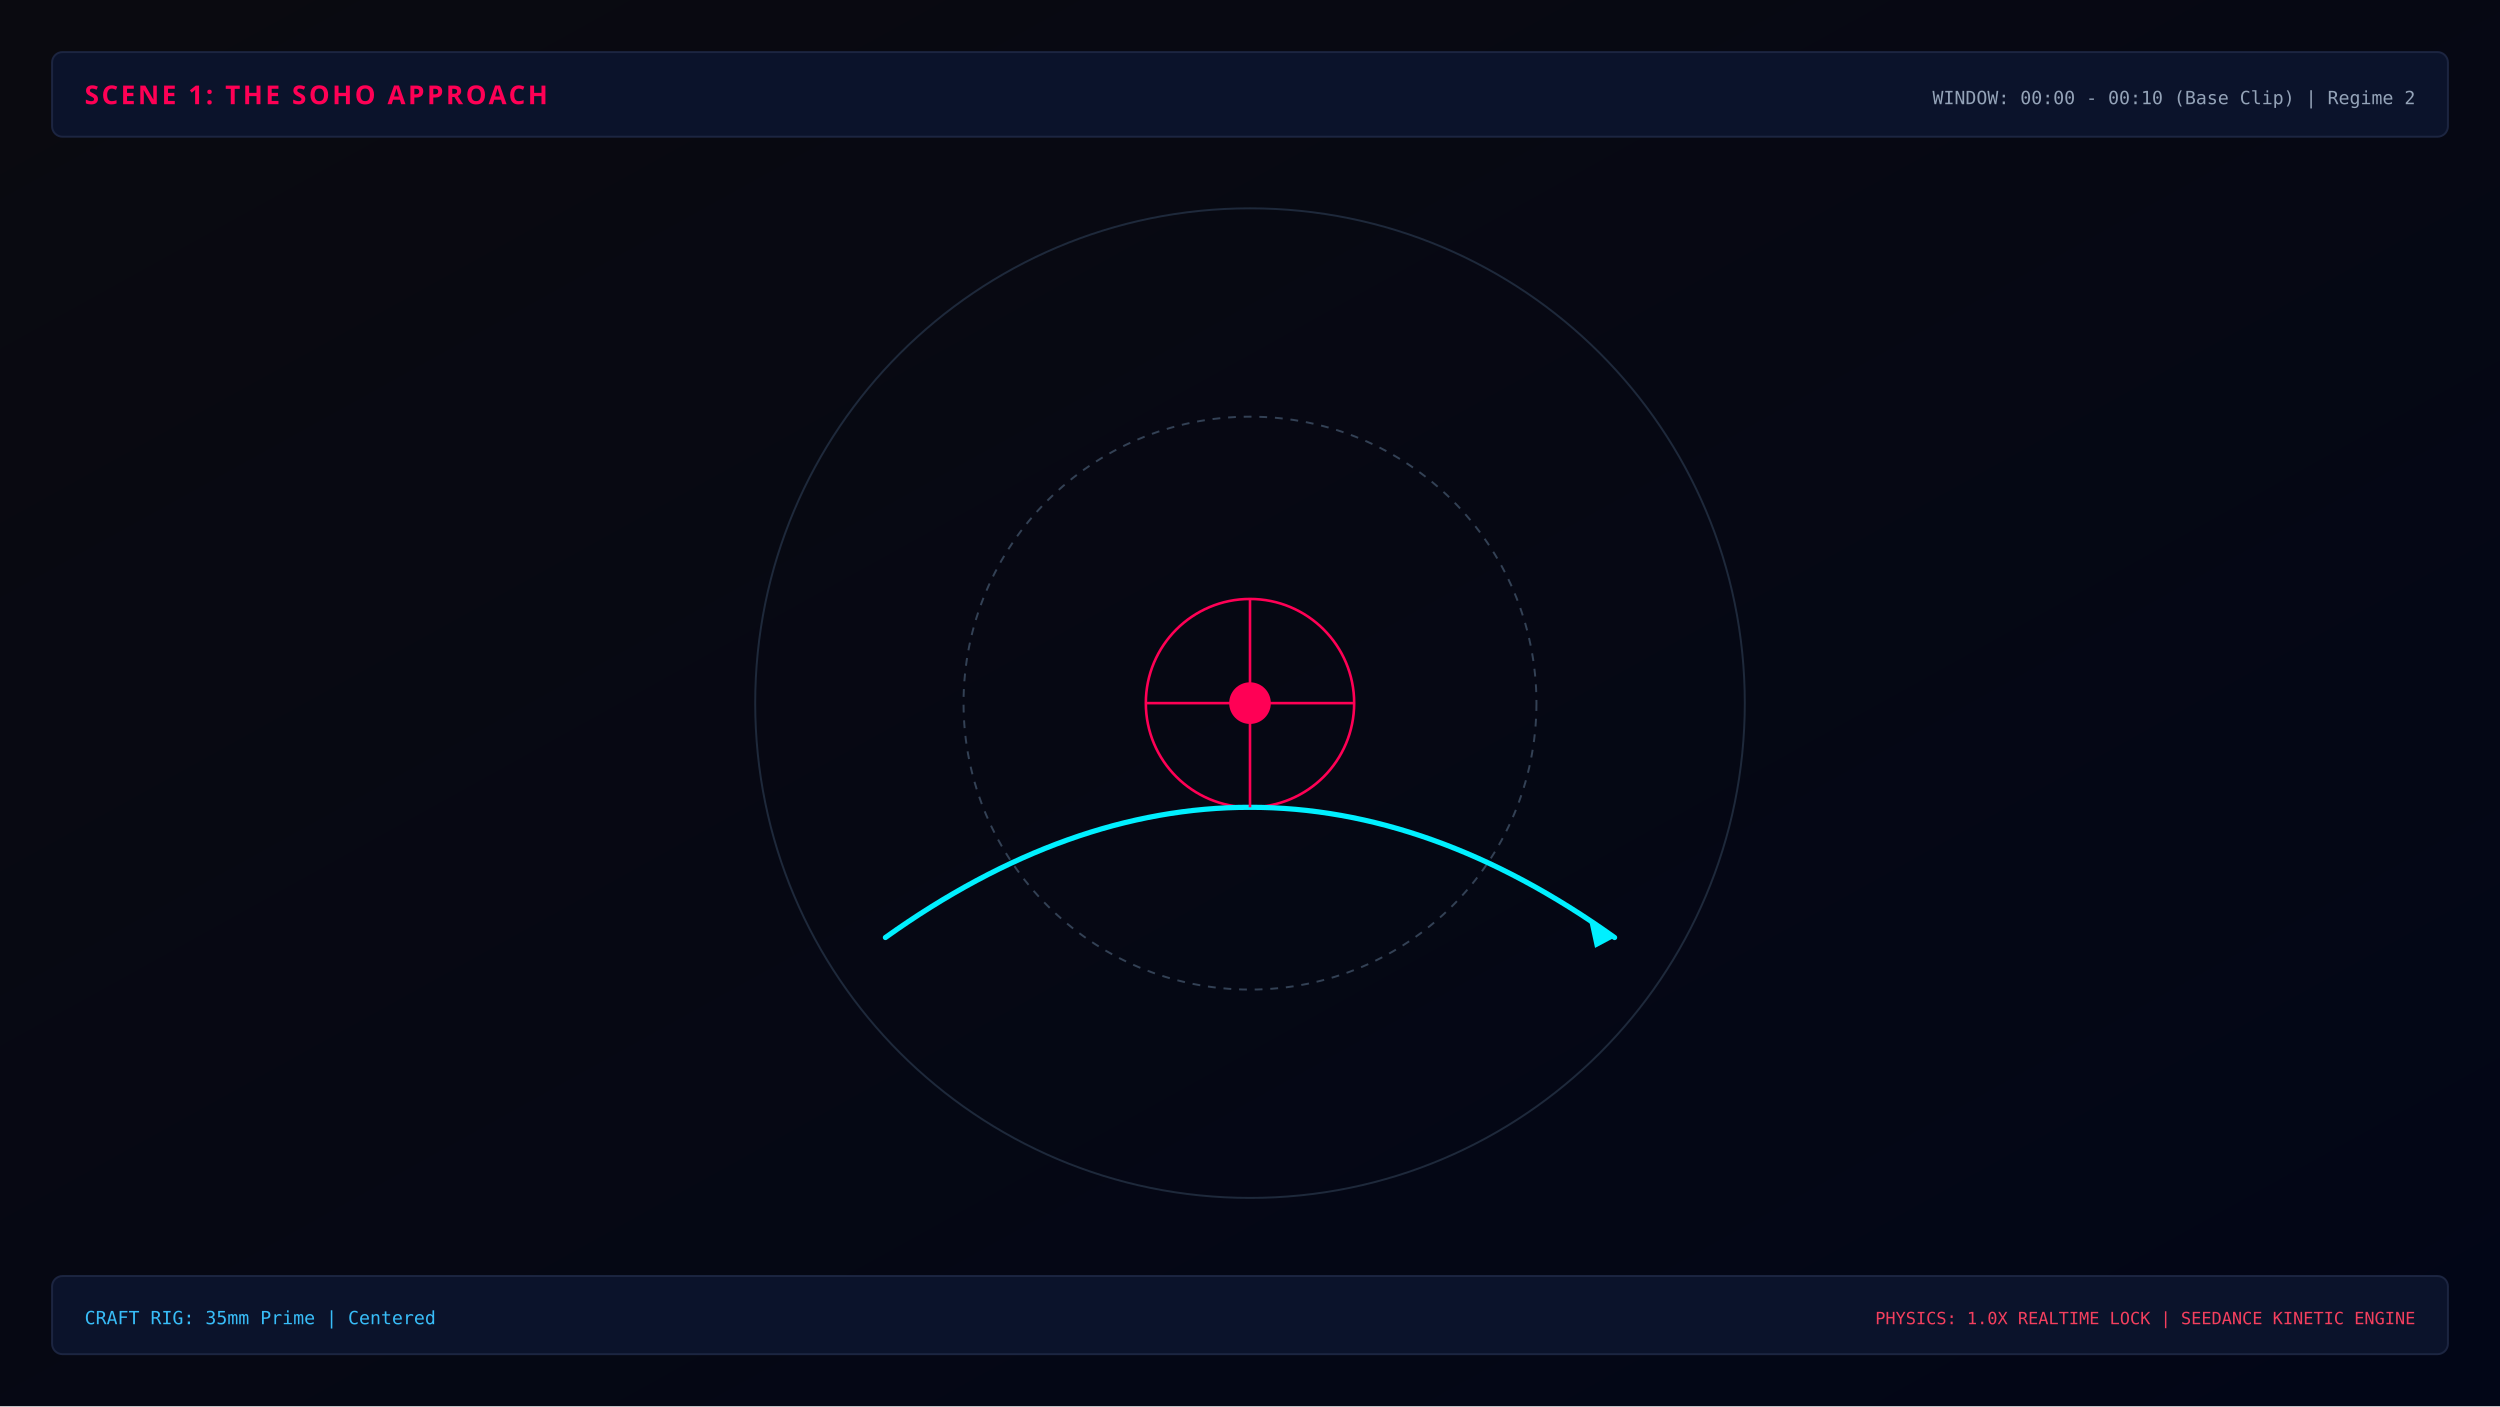
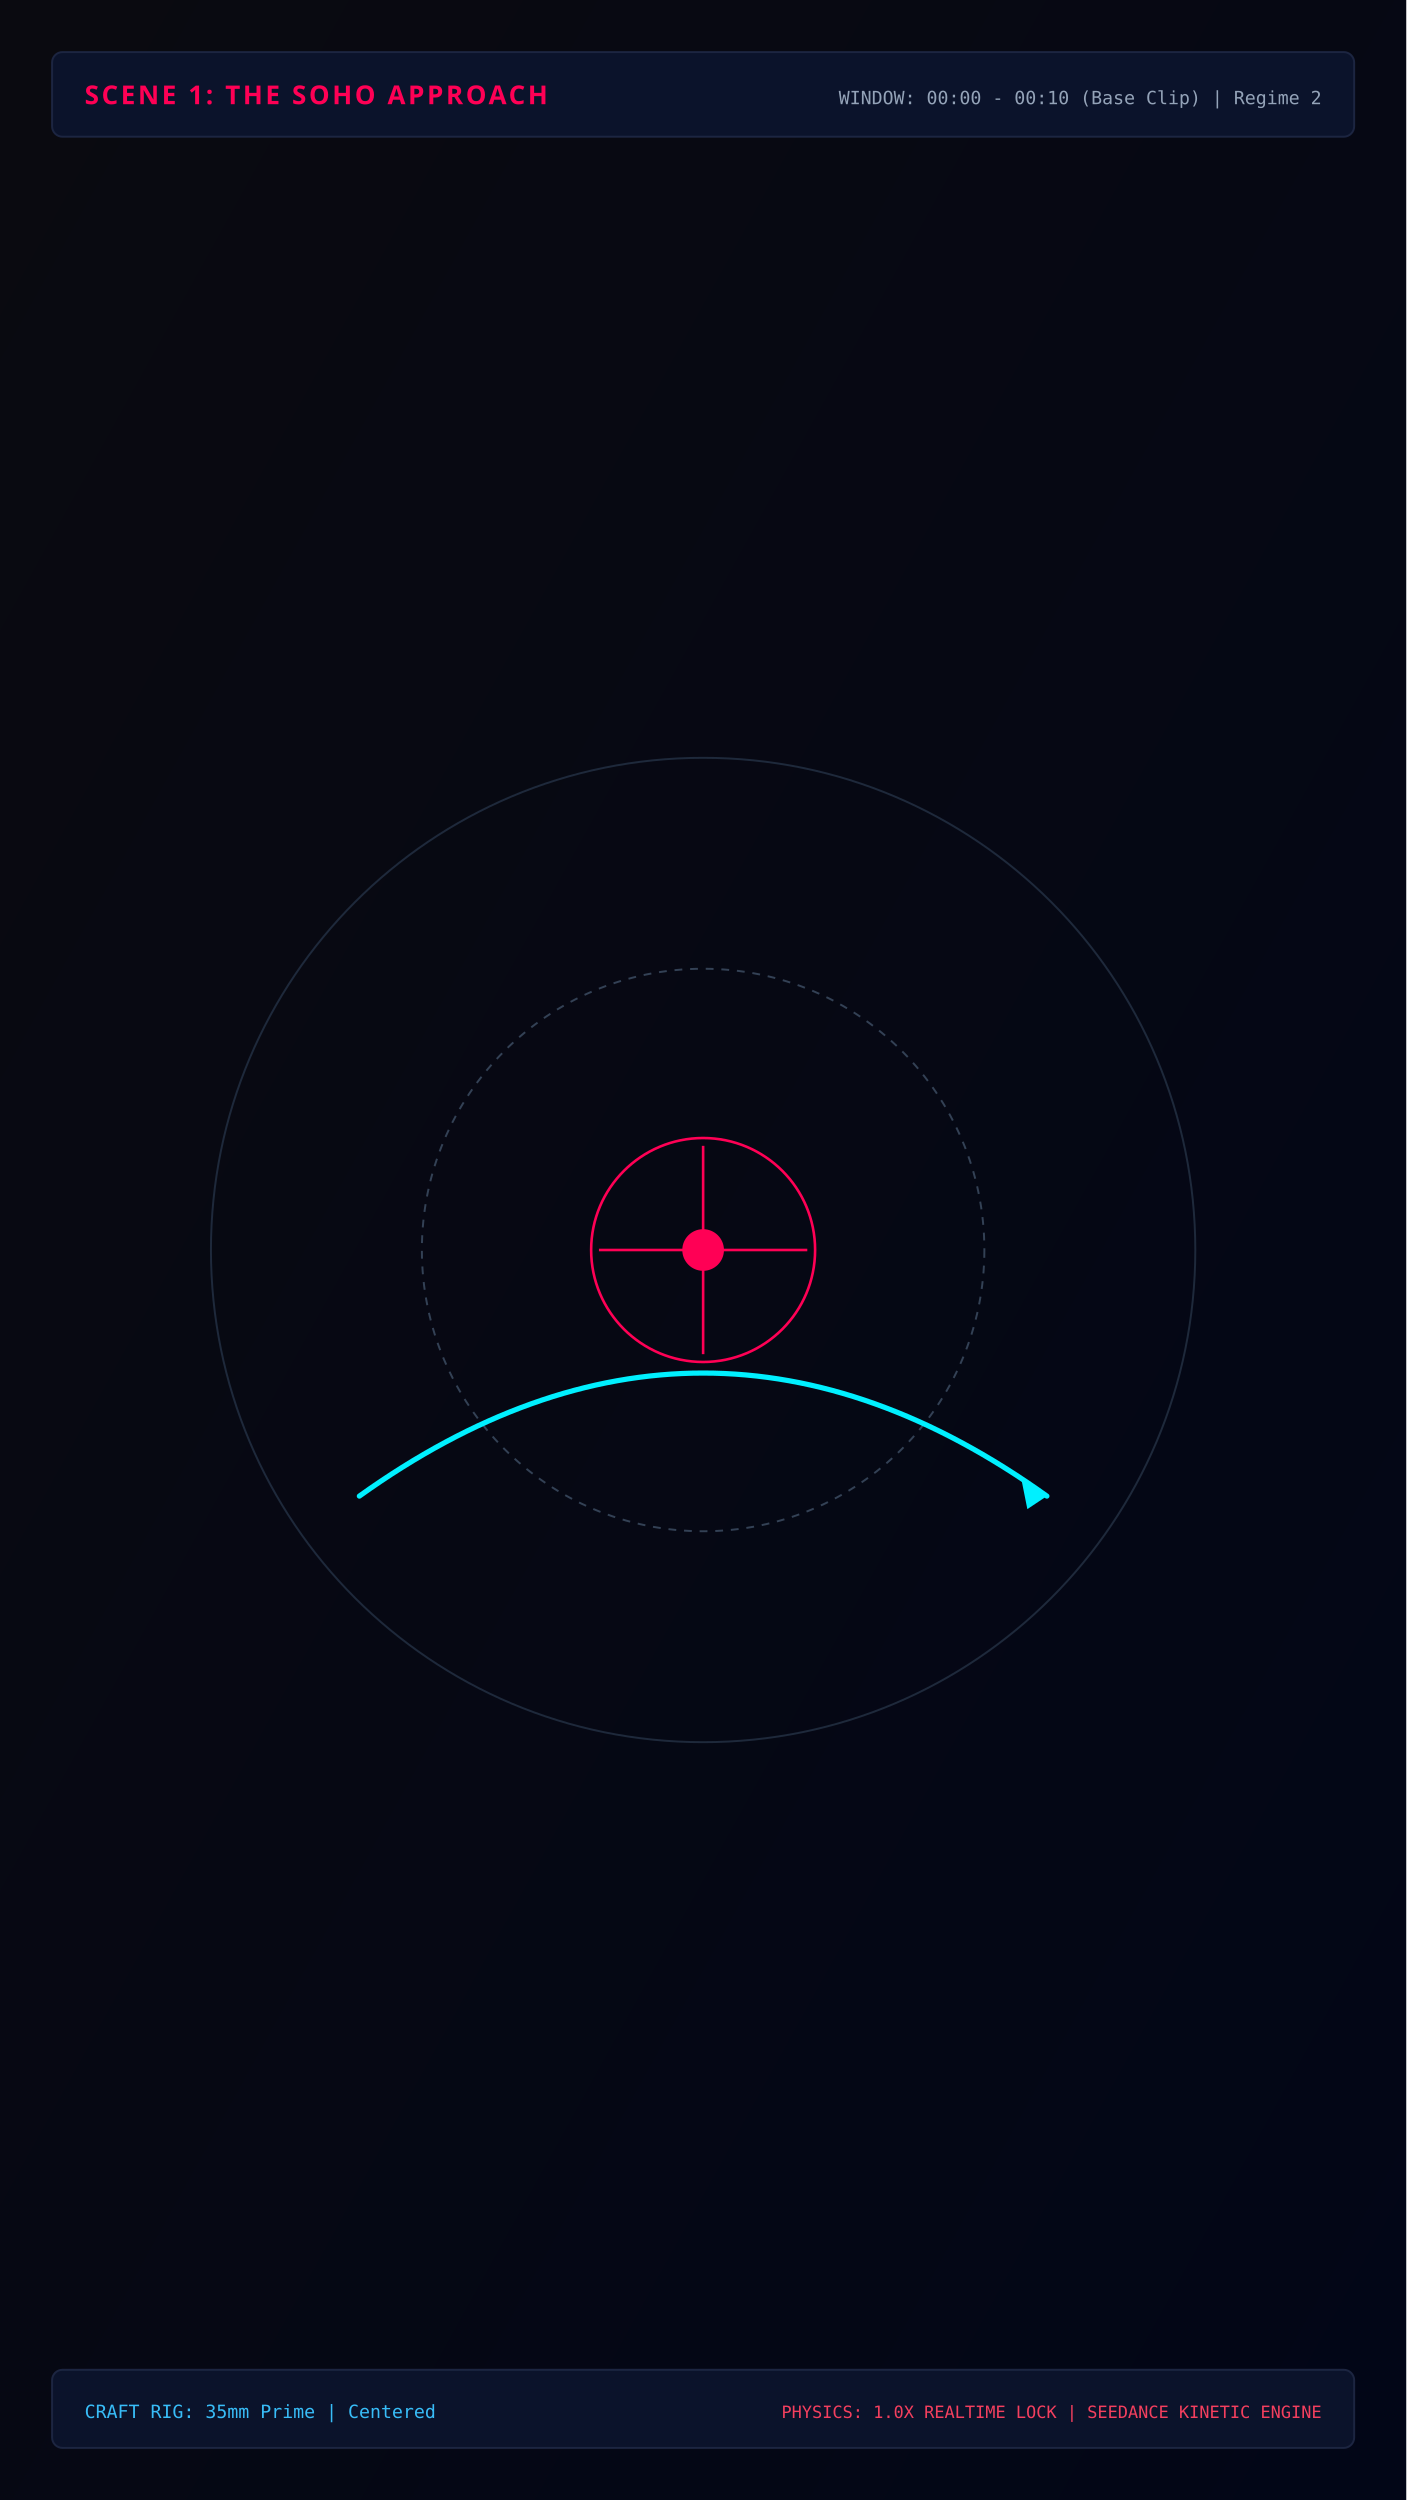
- <svg xmlns="http://www.w3.org/2000/svg" viewBox="0 0 1920 1080" width="100%" height="100%">
+ <svg xmlns="http://www.w3.org/2000/svg" viewBox="0 0 1080 1920" width="100%" height="100%">
  <defs>
    <linearGradient id="sceneGrad" x1="0%" y1="0%" x2="100%" y2="100%">
      <stop offset="0%" stop-color="#0A0A10" />
      <stop offset="100%" stop-color="#020617" />
    </linearGradient>
  </defs>
-   <rect width="1920" height="1080" fill="url(#sceneGrad)" />
-   <circle cx="960" cy="540" r="380" fill="none" stroke="#1E293B" stroke-width="1.5" />
-   <circle cx="960" cy="540" r="220" fill="none" stroke="#334155" stroke-width="1.5" stroke-dasharray="6,6" />
-   <circle cx="960" cy="540" r="80" fill="none" stroke="#FF0055" stroke-width="2" />
-   <path d="M 680 720 Q 960 520 1240 720" fill="none" stroke="#00F0FF" stroke-width="4" stroke-linecap="round" />
-   <polygon points="1240,720 1220,705 1225,728" fill="#00F0FF" />
-   <circle cx="960" cy="540" r="16" fill="#FF0055" />
-   <line x1="960" y1="460" x2="960" y2="620" stroke="#FF0055" stroke-width="2" />
-   <line x1="880" y1="540" x2="1040" y2="540" stroke="#FF0055" stroke-width="2" />
-   <rect x="40" y="40" width="1840" height="65" rx="8" fill="#0B132B" stroke="#1C2541" stroke-width="1.5" />
+   <rect width="1080" height="1920" fill="url(#sceneGrad)" />
+   <circle cx="540" cy="960" r="378" fill="none" stroke="#1E293B" stroke-width="1.5" />
+   <circle cx="540" cy="960" r="216" fill="none" stroke="#334155" stroke-width="1.5" stroke-dasharray="6,6" />
+   <circle cx="540" cy="960" r="86" fill="none" stroke="#FF0055" stroke-width="2" />
+   <path d="M 276 1149 Q 540 960 804 1149" fill="none" stroke="#00F0FF" stroke-width="4" stroke-linecap="round" />
+   <polygon points="804,1149 784,1134 789,1159" fill="#00F0FF" />
+   <circle cx="540" cy="960" r="16" fill="#FF0055" />
+   <line x1="540" y1="880" x2="540" y2="1040" stroke="#FF0055" stroke-width="2" />
+   <line x1="460" y1="960" x2="620" y2="960" stroke="#FF0055" stroke-width="2" />
+   <rect x="40" y="40" width="1000" height="65" rx="8" fill="#0B132B" stroke="#1C2541" stroke-width="1.5" />
  <text x="65" y="80" font-family="'Space Grotesk', sans-serif" font-size="20" font-weight="700" fill="#FF0055" letter-spacing="2">
    SCENE 1: THE SOHO APPROACH
  </text>
-   <text x="1855" y="80" font-family="'JetBrains Mono', monospace" font-size="14" fill="#94A3B8" text-anchor="end">
+   <text x="1015" y="80" font-family="'JetBrains Mono', monospace" font-size="14" fill="#94A3B8" text-anchor="end">
    WINDOW: 00:00 - 00:10 (Base Clip) | Regime 2
  </text>
-   <rect x="40" y="980" width="1840" height="60" rx="8" fill="#0B132B" stroke="#1C2541" stroke-width="1.5" />
-   <text x="65" y="1017" font-family="'JetBrains Mono', monospace" font-size="14" fill="#38BDF8">
+   <rect x="40" y="1820" width="1000" height="60" rx="8" fill="#0B132B" stroke="#1C2541" stroke-width="1.5" />
+   <text x="65" y="1857" font-family="'JetBrains Mono', monospace" font-size="14" fill="#38BDF8">
    CRAFT RIG: 35mm Prime | Centered
  </text>
-   <text x="1855" y="1017" font-family="'JetBrains Mono', monospace" font-size="13" fill="#F43F5E" text-anchor="end">
+   <text x="1015" y="1857" font-family="'JetBrains Mono', monospace" font-size="13" fill="#F43F5E" text-anchor="end">
    PHYSICS: 1.0X REALTIME LOCK | SEEDANCE KINETIC ENGINE
  </text>
</svg>
